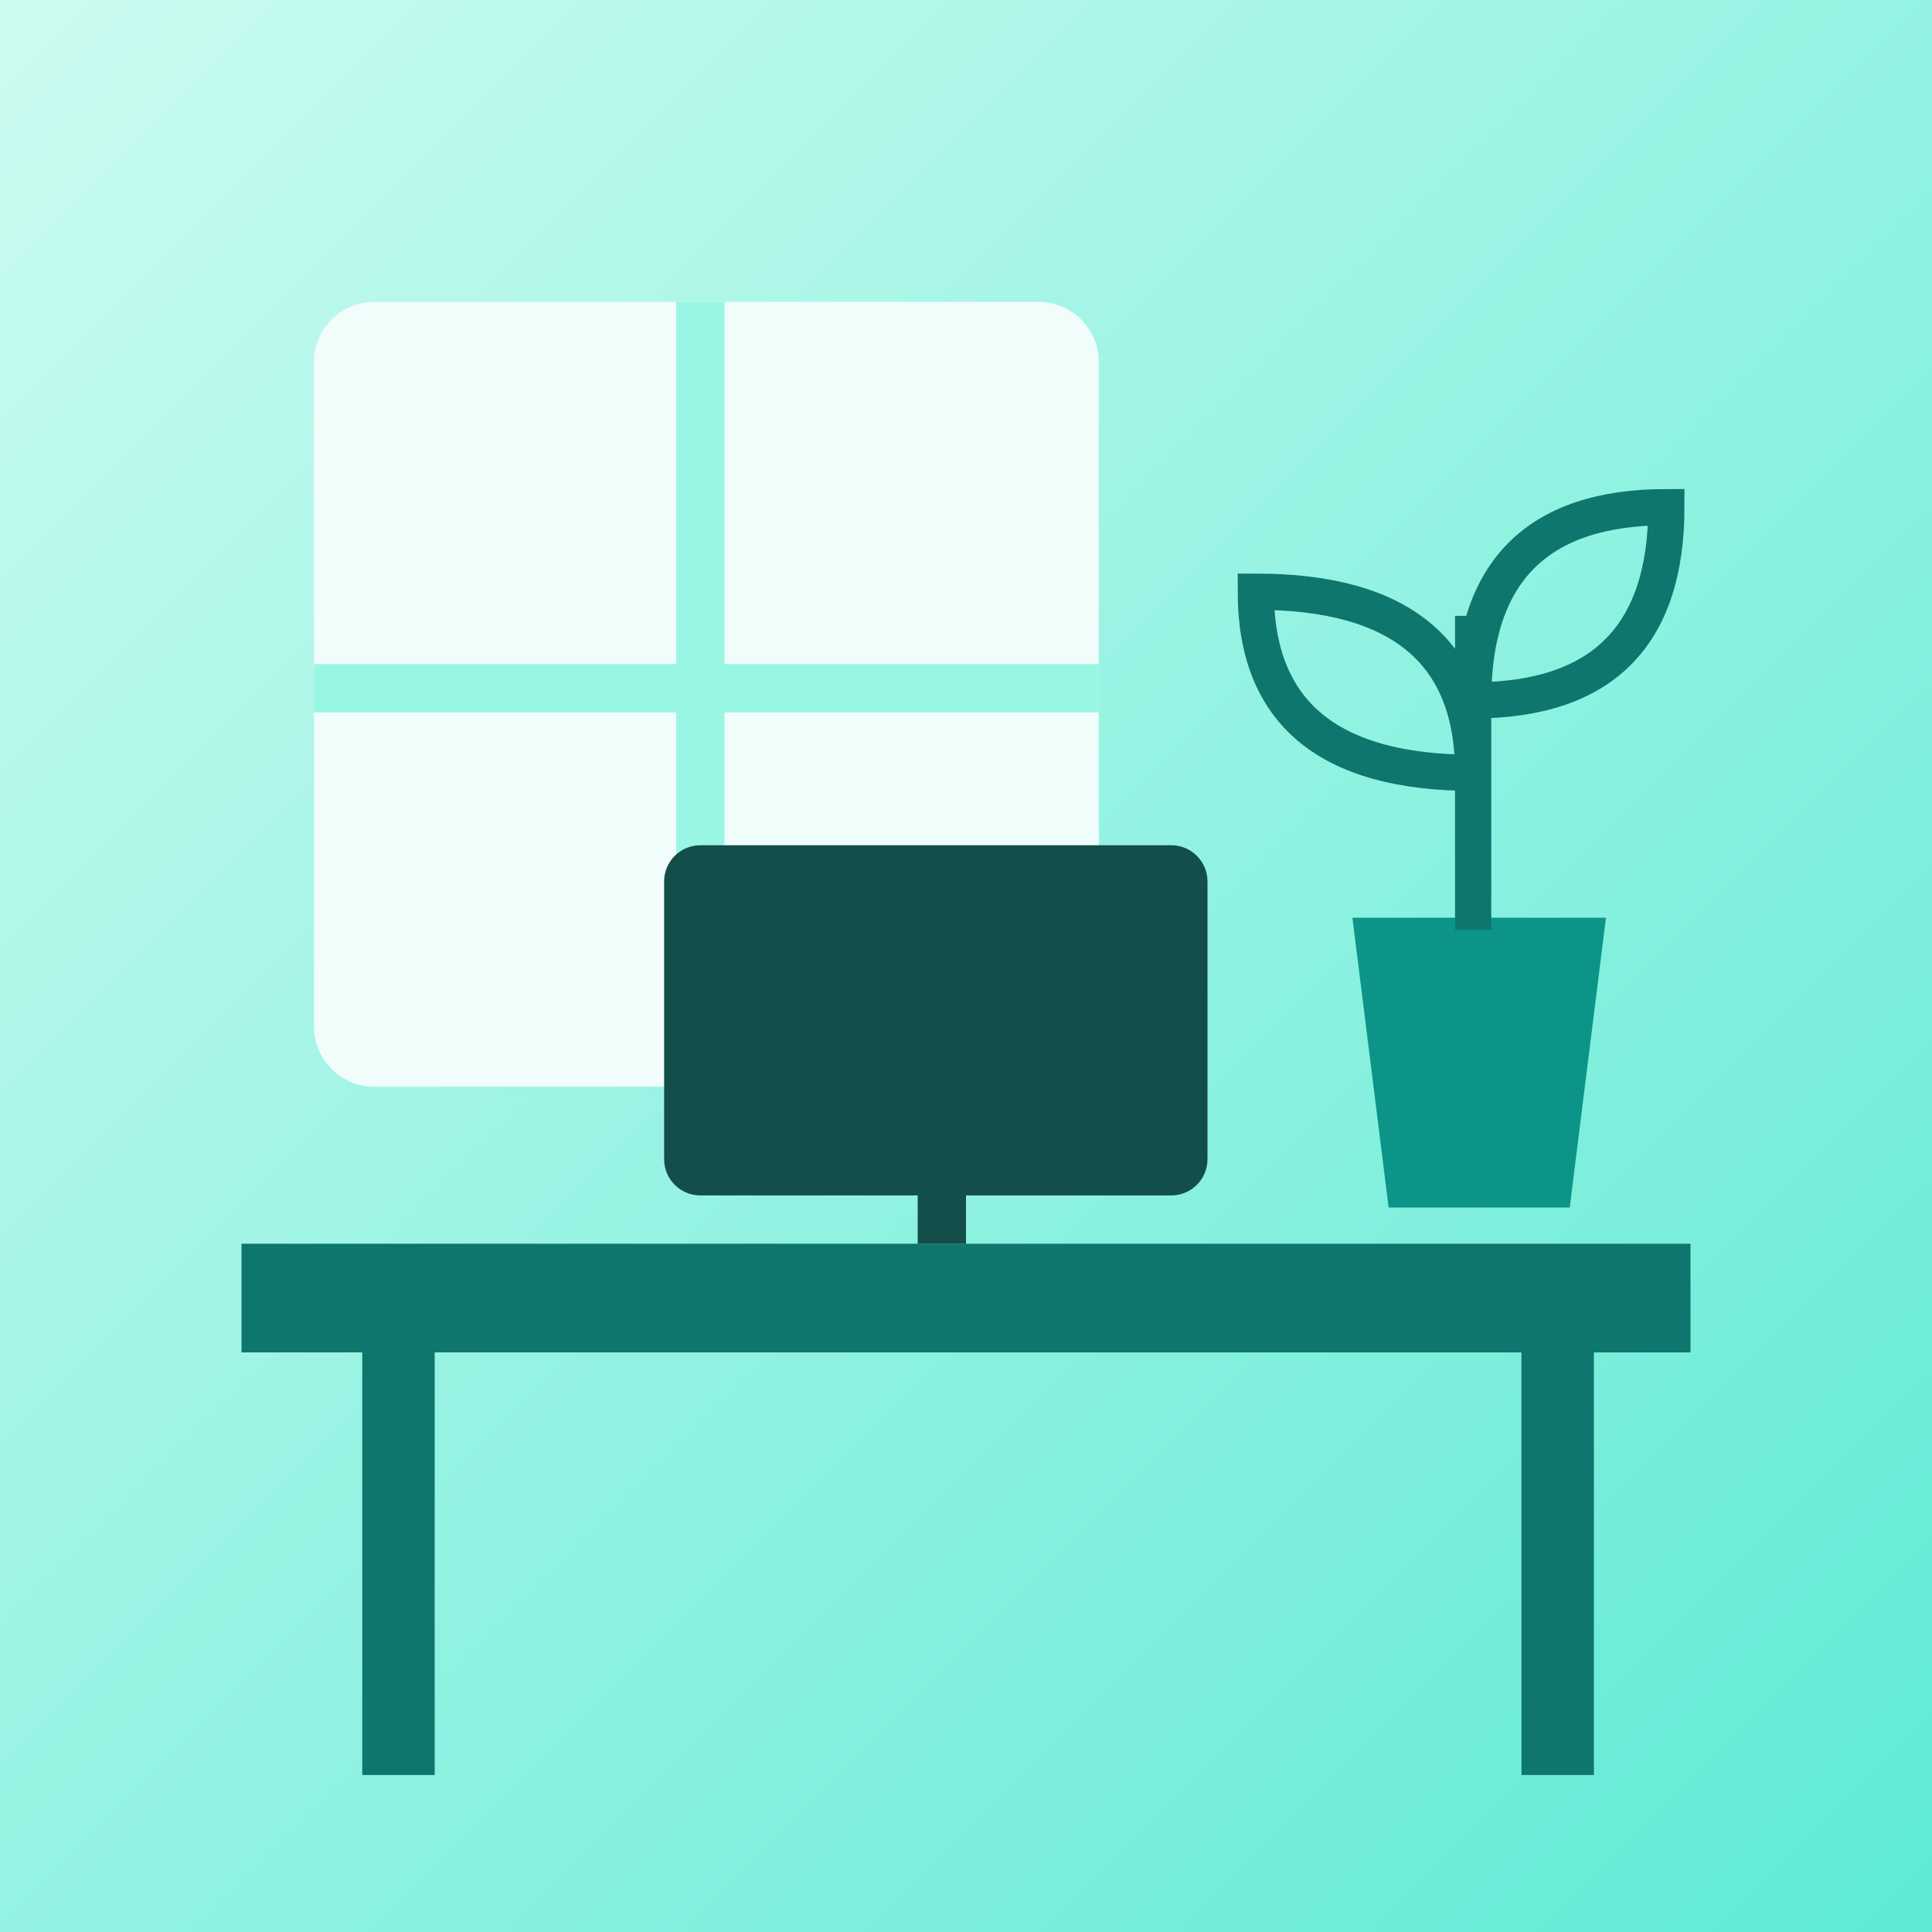
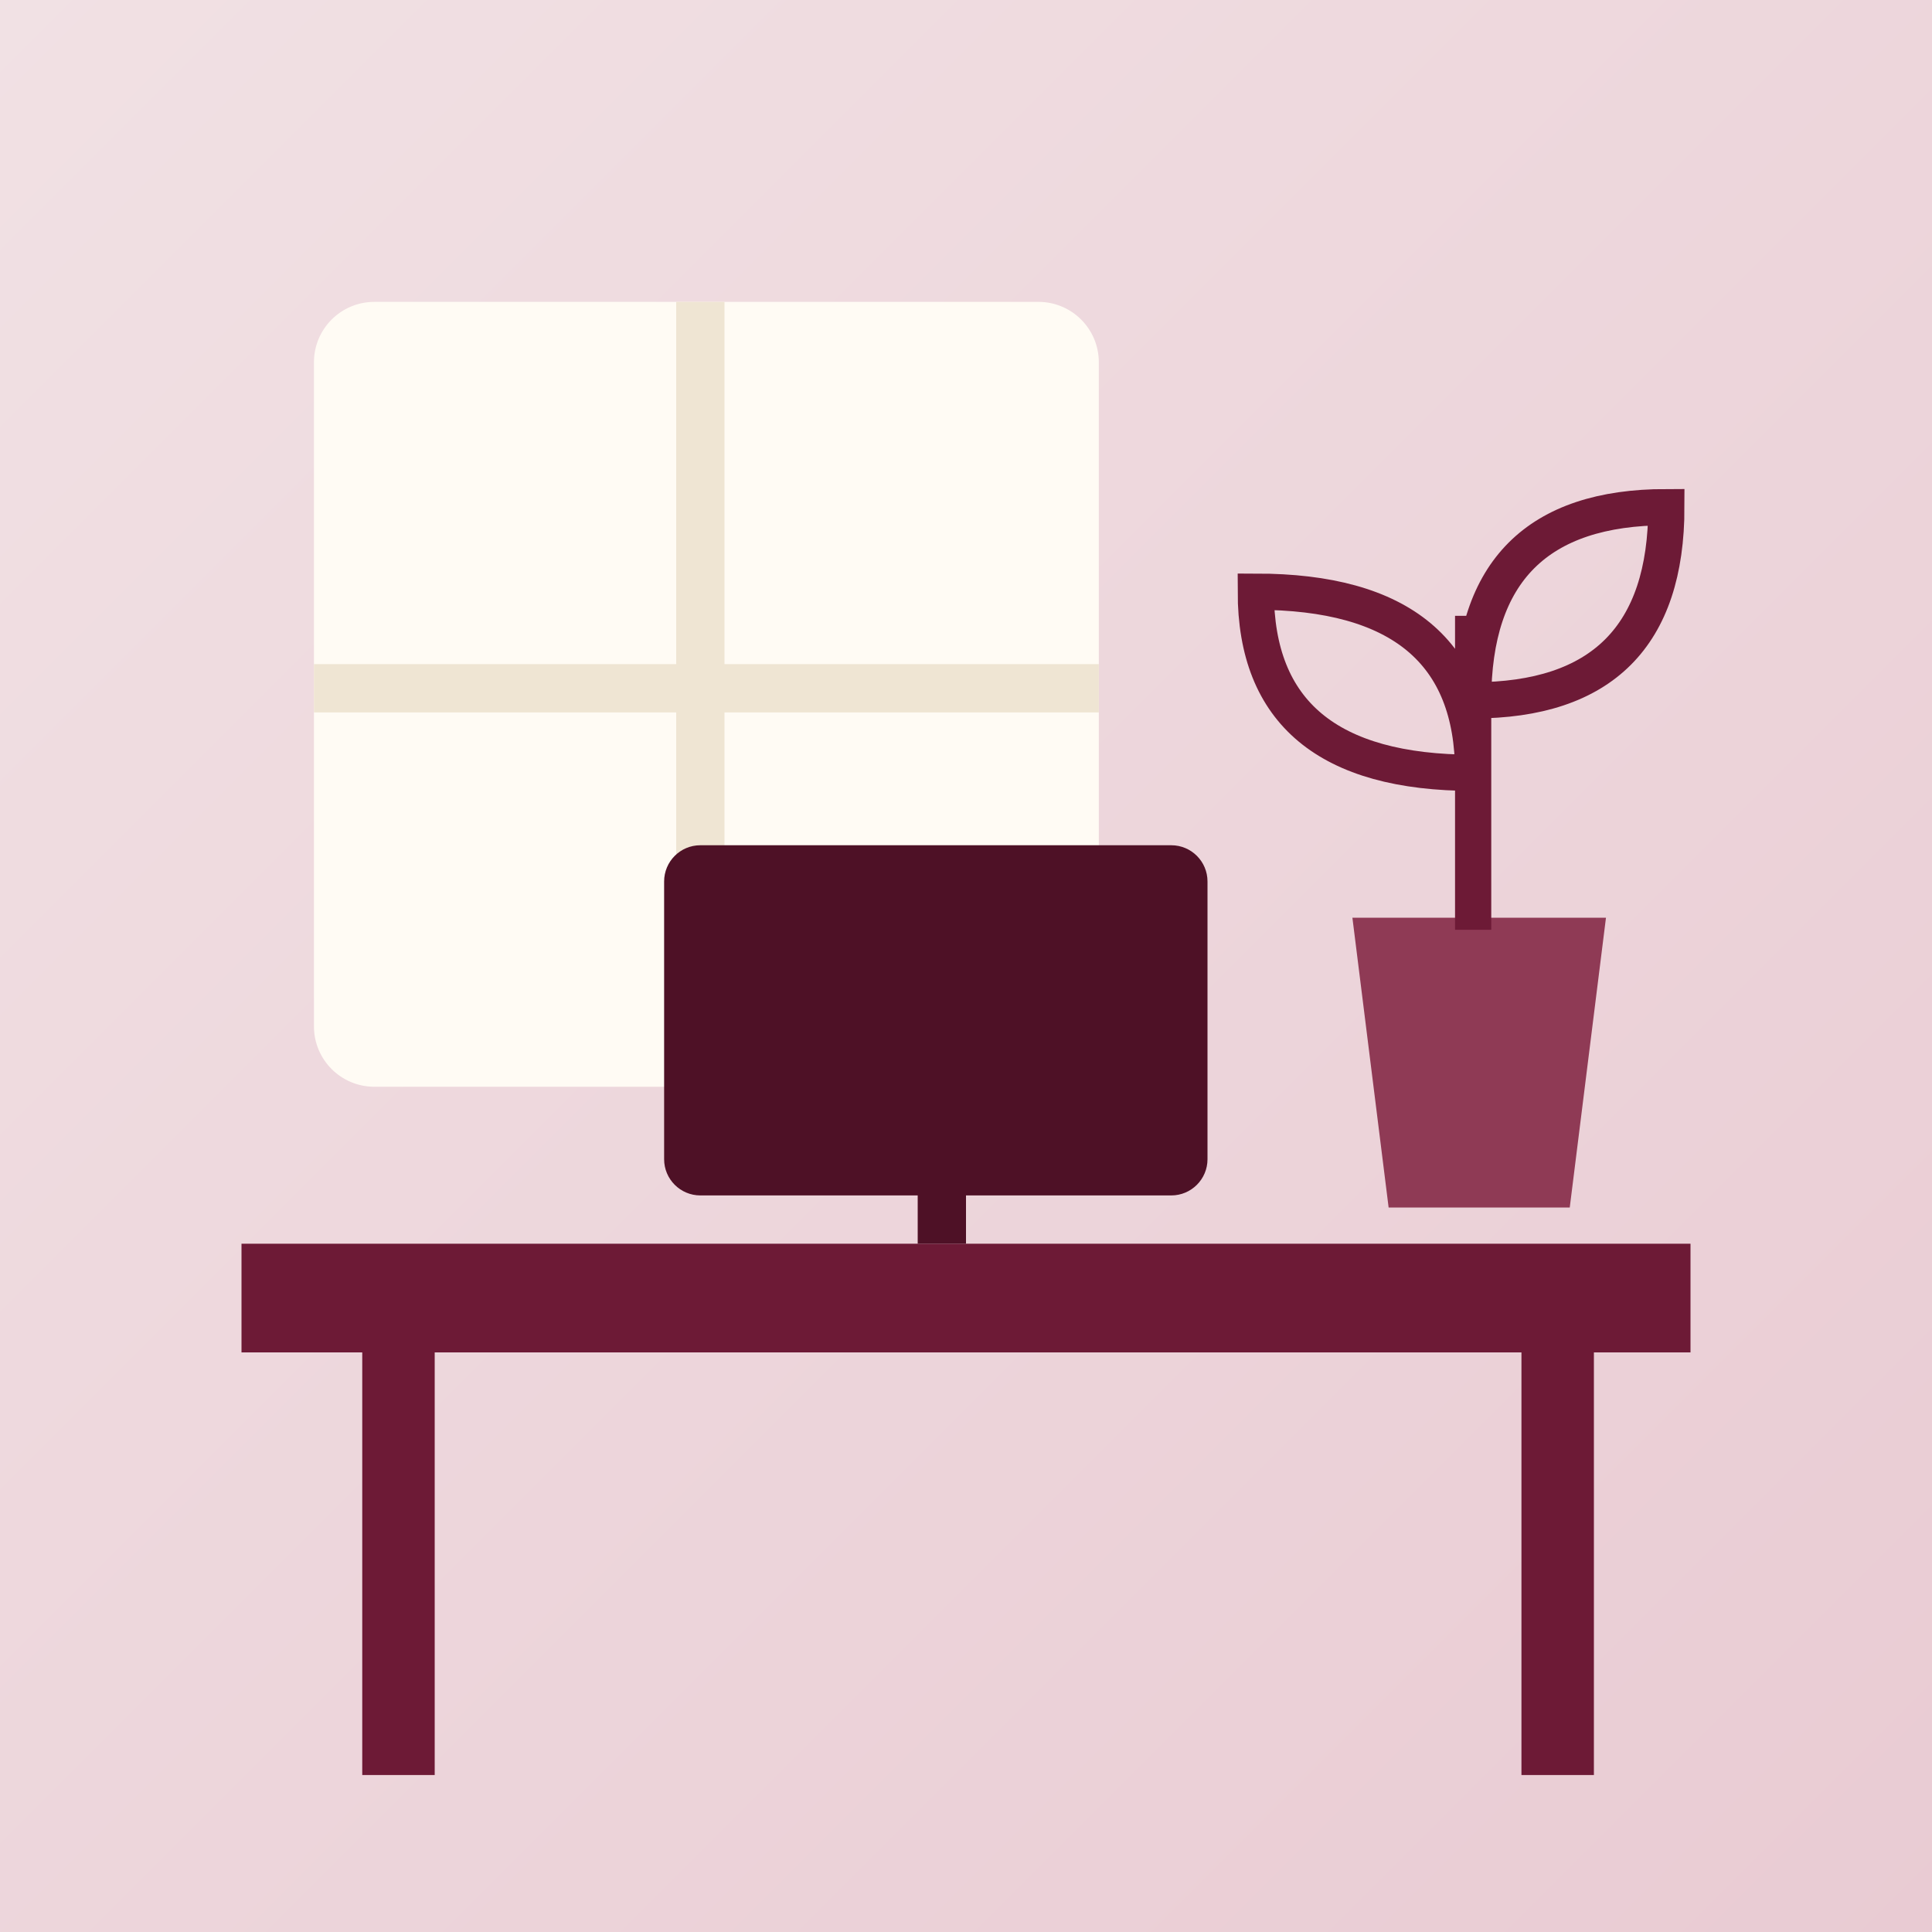
<svg xmlns="http://www.w3.org/2000/svg" viewBox="0 0 160 160">
  <defs>
    <linearGradient id="bg" x2="1" y2="1">
-       <stop stop-color="#ccfbf1" />
-       <stop offset="1" stop-color="#5eead4" />
+       <stop stop-color="#f1e1e4" />
+       <stop offset="1" stop-color="#e9cbd3" />
    </linearGradient>
  </defs>
  <path fill="url(#bg)" d="M0 0h160v160H0z" />
-   <rect x="26" y="25" width="65" height="65" rx="5" fill="#f0fdfa" />
-   <path stroke="#99f6e4" stroke-width="4" d="M58 25v65M26 57h65" />
-   <path fill="#0f766e" d="M20 103h120v9H20zM30 112h6v35h-6zM126 112h6v35h-6z" />
-   <rect x="55" y="70" width="45" height="29" rx="3" fill="#134e4a" />
-   <path stroke="#134e4a" stroke-width="4" d="M78 95v8" />
-   <path fill="#0d9488" d="M115 100h15l3-24h-21z" />
-   <path stroke="#0f766e" stroke-width="3" fill="none" d="M122 77V51m0 13q-18 0-18-15 18 0 18 15m0-6q16 0 16-16-16 0-16 16" />
+   <rect x="26" y="25" width="65" height="65" rx="5" fill="#fffbf4" />
+   <path stroke="#efe5d3" stroke-width="4" d="M58 25v65M26 57h65" />
+   <path fill="#6d1a36" d="M20 103h120v9H20zM30 112h6v35h-6zM126 112h6v35h-6z" />
+   <rect x="55" y="70" width="45" height="29" rx="3" fill="#4e1126" />
+   <path stroke="#4e1126" stroke-width="4" d="M78 95v8" />
+   <path fill="#8f3a55" d="M115 100h15l3-24h-21z" />
+   <path stroke="#6d1a36" stroke-width="3" fill="none" d="M122 77V51m0 13q-18 0-18-15 18 0 18 15m0-6q16 0 16-16-16 0-16 16" />
</svg>
